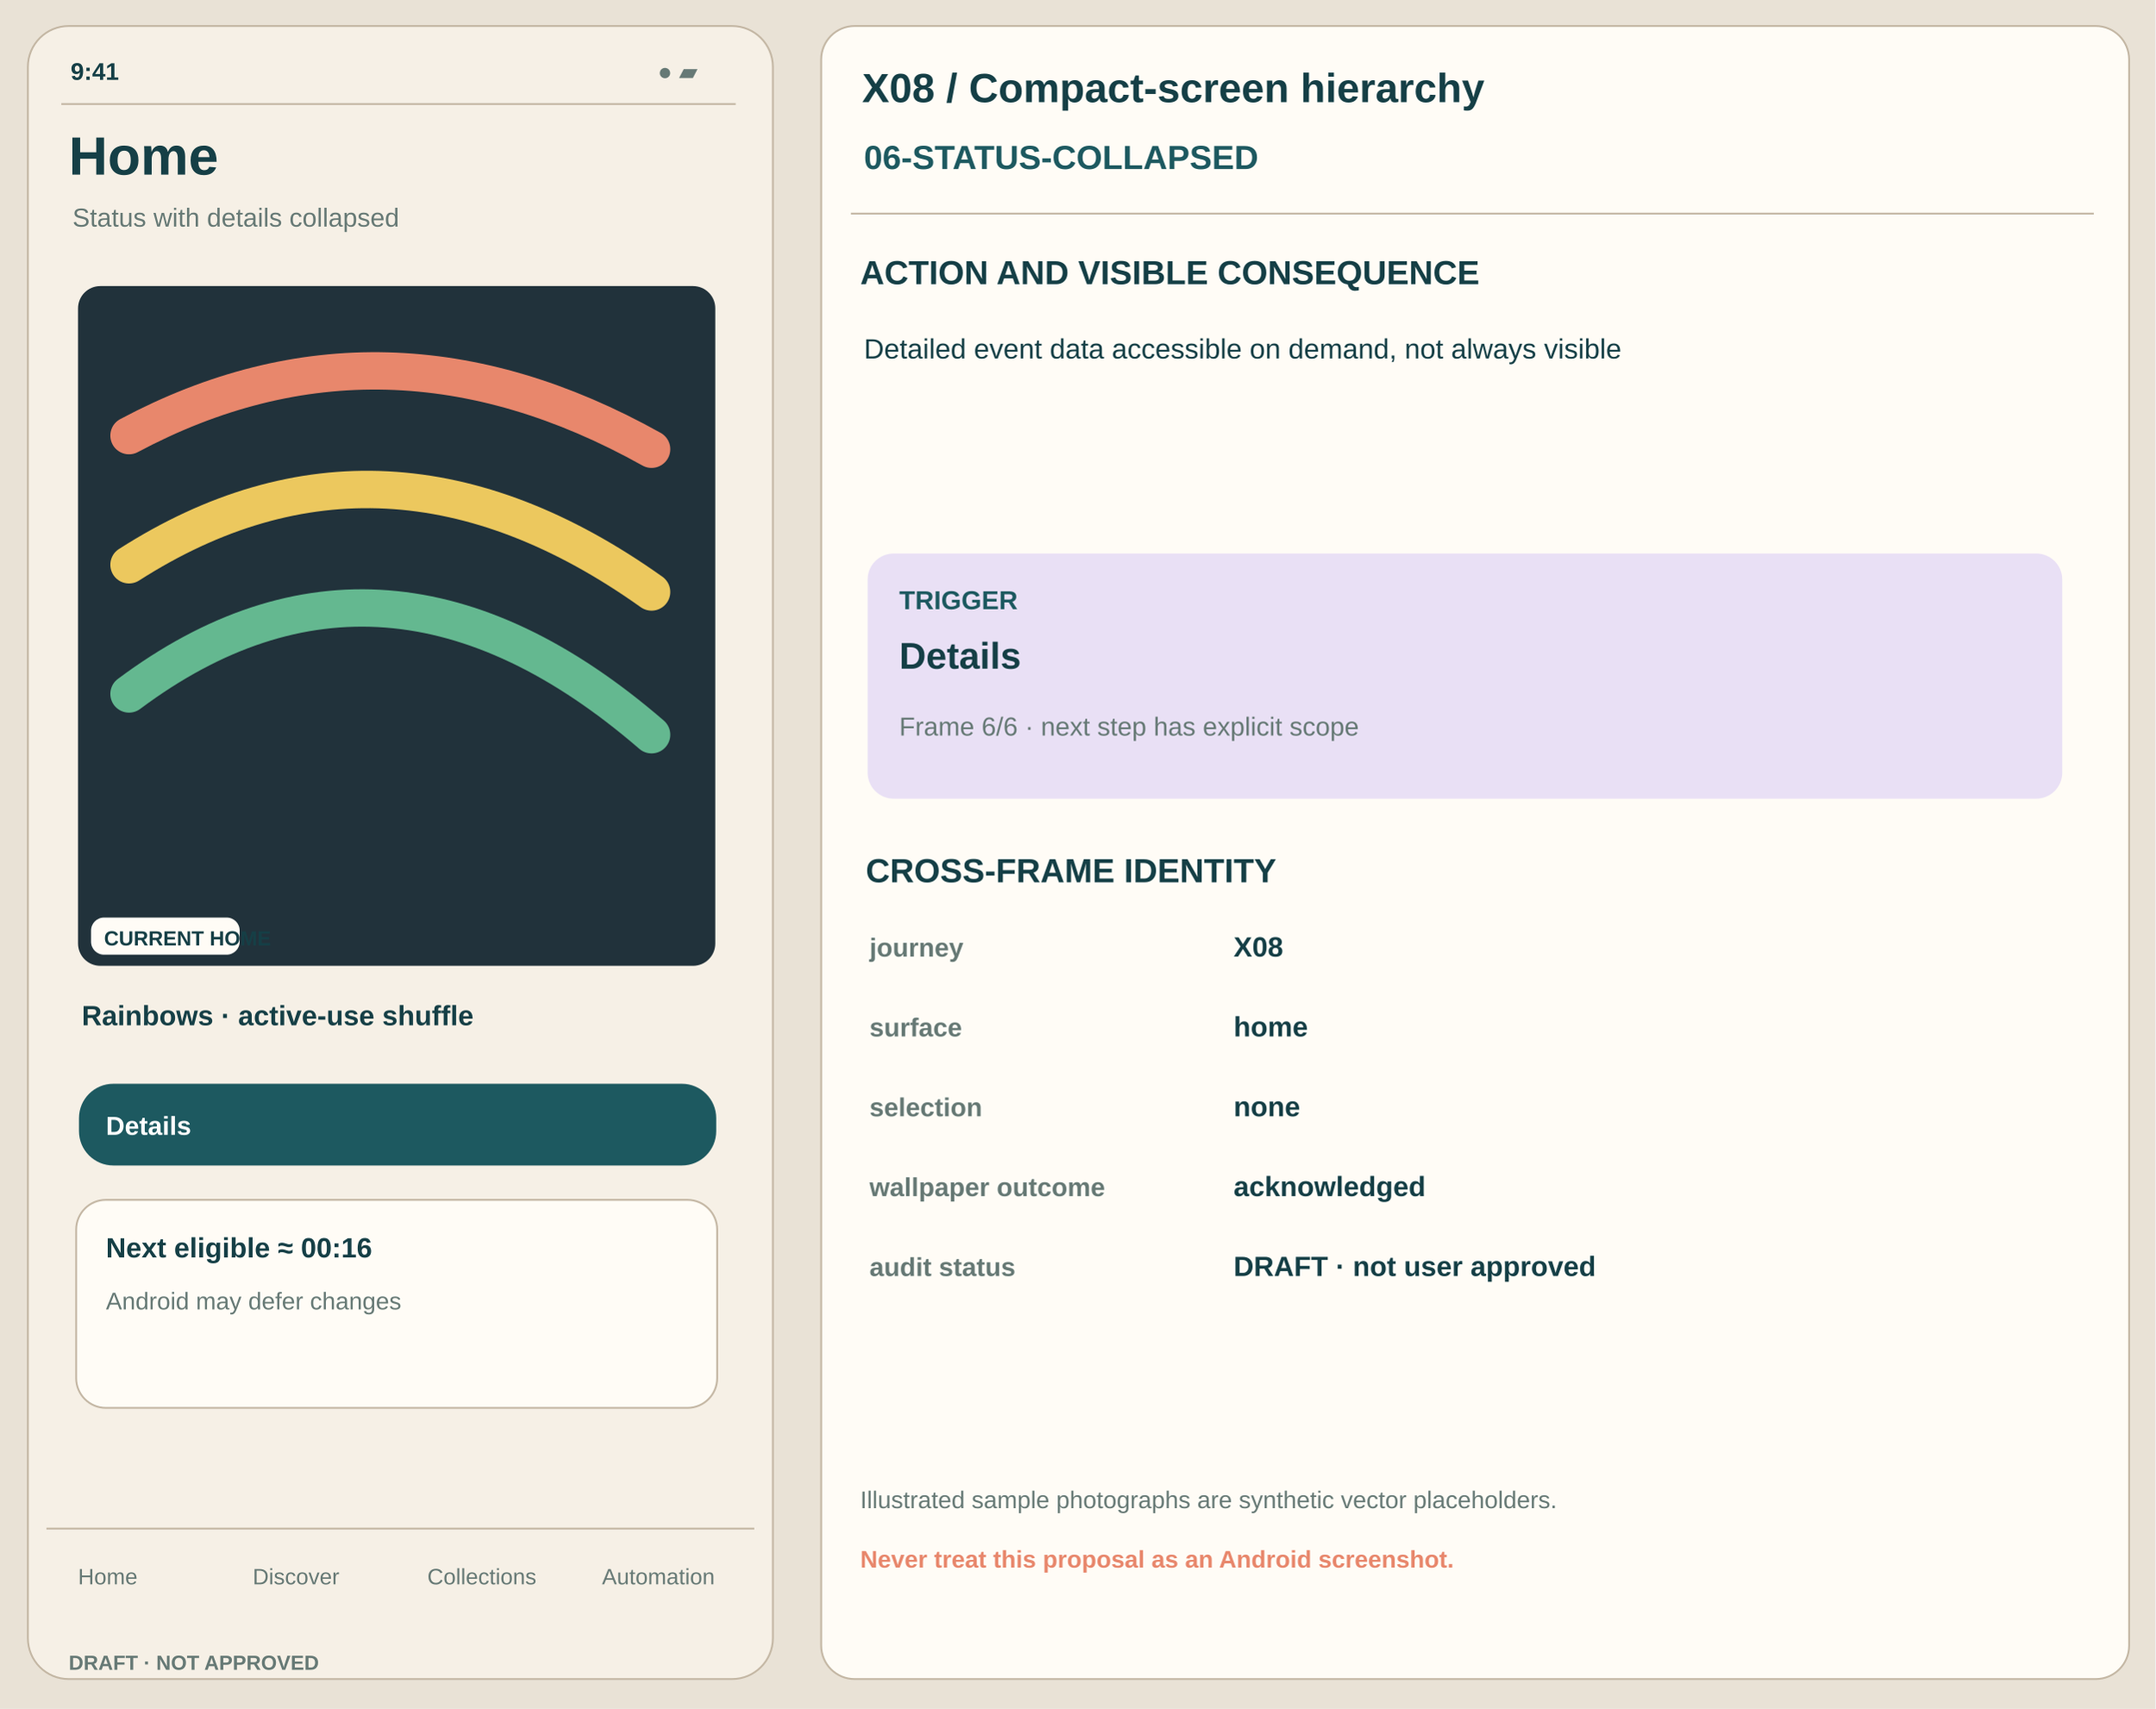
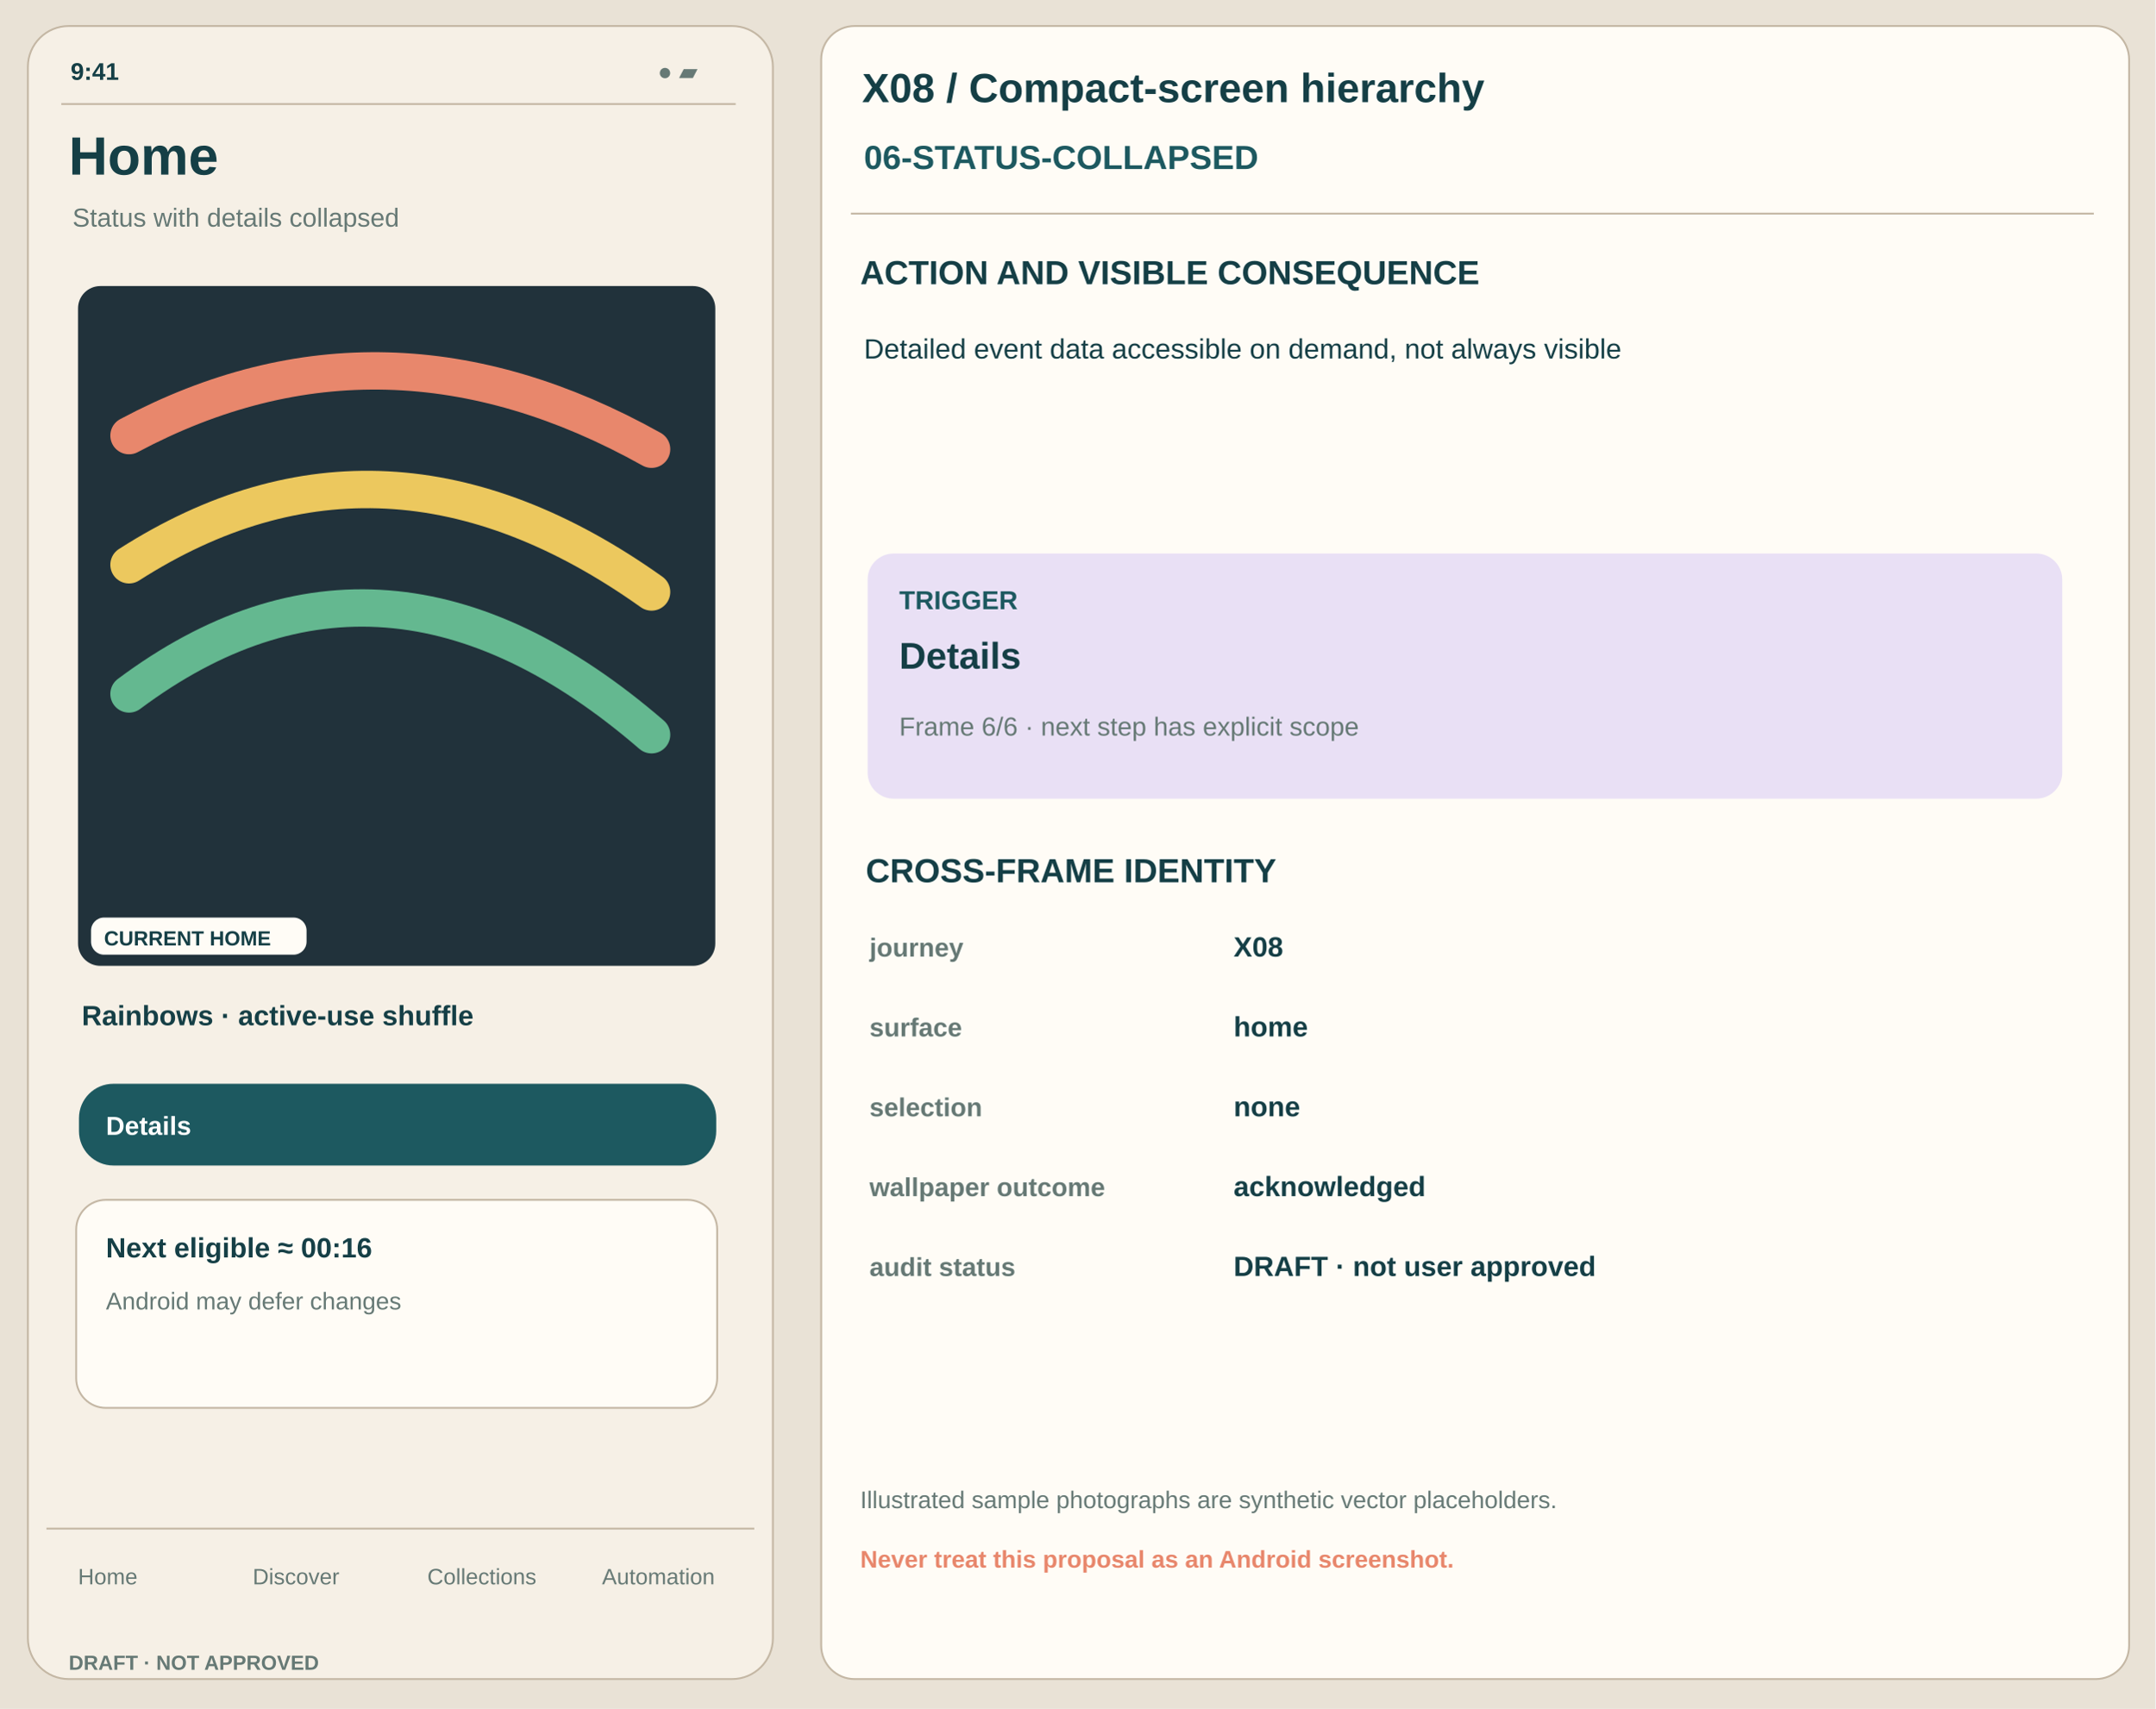
<svg xmlns="http://www.w3.org/2000/svg" width="1160" height="920" viewBox="0 0 1160 920" role="img" aria-label="Compact-screen hierarchy 06-status-collapsed Glimpse proposal">
  <rect x="0" y="0" width="1160" height="920" rx="0" fill="#E9E2D6" stroke="none" />
  <rect x="15" y="14" width="401" height="890" rx="22" fill="#F6F0E6" stroke="#C4B7A4" />
  <text x="38" y="43" font-family="Arial,Helvetica,sans-serif" font-size="13" font-weight="600" fill="#153F46">9:41</text>
  <text x="354" y="43" font-family="Arial,Helvetica,sans-serif" font-size="13" font-weight="500" fill="#667975">●  ▰</text>
  <path d="M33 56 H396" stroke="#C4B7A4" />
  <text x="37" y="94" font-family="Arial,Helvetica,sans-serif" font-size="29" font-weight="700" fill="#153F46">Home</text>
  <text x="39" y="122" font-family="Arial,Helvetica,sans-serif" font-size="14" font-weight="500" fill="#667975">Status with details collapsed</text>
  <rect x="42" y="154" width="343" height="366" rx="12" fill="#21323B" stroke="none" />
  <path d="M69.44 234.52 Q206.64 161.32 350.7 241.84" stroke="#E8876C" stroke-width="20.13" fill="none" stroke-linecap="round" />
  <path d="M69.44 304.06 Q206.64 216.22 350.7 318.7" stroke="#ECC85E" stroke-width="20.13" fill="none" stroke-linecap="round" />
  <path d="M69.44 373.6 Q206.64 271.12 350.7 395.56" stroke="#64B890" stroke-width="20.13" fill="none" stroke-linecap="round" />
-   <rect x="49" y="494" width="80" height="20" rx="7" fill="#FFFCF6" stroke="none" />
+   <rect x="49" y="494" width="116" height="20" rx="7" fill="#FFFCF6" stroke="none" />
  <text x="56" y="509" font-family="Arial,Helvetica,sans-serif" font-size="11" font-weight="700" fill="#153F46">CURRENT HOME</text>
  <text x="44" y="552" font-family="Arial,Helvetica,sans-serif" font-size="15" font-weight="650" fill="#153F46">Rainbows · active-use shuffle</text>
  <rect x="43" y="584" width="342" height="43" rx="18" fill="#1D5960" stroke="#1D5960" />
  <text x="57" y="611" font-family="Arial,Helvetica,sans-serif" font-size="14" font-weight="650" fill="white">Details</text>
  <rect x="41" y="646" width="345" height="112" rx="16" fill="#FFFCF6" stroke="#C4B7A4" />
  <text x="57" y="677" font-family="Arial,Helvetica,sans-serif" font-size="15" font-weight="650" fill="#153F46">Next eligible ≈ 00:16</text>
  <text x="57" y="705" font-family="Arial,Helvetica,sans-serif" font-size="13" font-weight="450" fill="#667975">Android may defer changes</text>
  <path d="M25 823 H406" stroke="#C4B7A4" />
  <text x="42" y="853" font-family="Arial,Helvetica,sans-serif" font-size="12" font-weight="500" fill="#667975">Home</text>
  <text x="136" y="853" font-family="Arial,Helvetica,sans-serif" font-size="12" font-weight="500" fill="#667975">Discover</text>
  <text x="230" y="853" font-family="Arial,Helvetica,sans-serif" font-size="12" font-weight="500" fill="#667975">Collections</text>
  <text x="324" y="853" font-family="Arial,Helvetica,sans-serif" font-size="12" font-weight="500" fill="#667975">Automation</text>
  <text x="37" y="899" font-family="Arial,Helvetica,sans-serif" font-size="11" font-weight="700" fill="#667975">DRAFT · NOT APPROVED</text>
  <rect x="442" y="14" width="704" height="890" rx="18" fill="#FFFCF6" stroke="#C4B7A4" />
  <text x="464" y="55" font-family="Arial,Helvetica,sans-serif" font-size="22" font-weight="700" fill="#153F46">X08 / Compact-screen hierarchy</text>
  <text x="465" y="91" font-family="Arial,Helvetica,sans-serif" font-size="18" font-weight="700" fill="#1D5960">06-STATUS-COLLAPSED</text>
  <path d="M458 115 H1127" stroke="#C4B7A4" />
  <text x="463" y="153" font-family="Arial,Helvetica,sans-serif" font-size="18" font-weight="700" fill="#153F46">ACTION AND VISIBLE CONSEQUENCE</text>
  <text x="465" y="193" font-family="Arial,Helvetica,sans-serif" font-size="15" font-weight="400" fill="#153F46">Detailed event data accessible on demand, not always visible</text>
  <rect x="467" y="298" width="643" height="132" rx="14" fill="#E9E0F5" stroke="none" />
  <text x="484" y="328" font-family="Arial,Helvetica,sans-serif" font-size="14" font-weight="700" fill="#1D5960">TRIGGER</text>
  <text x="484" y="360" font-family="Arial,Helvetica,sans-serif" font-size="20" font-weight="700" fill="#153F46">Details</text>
  <text x="484" y="396" font-family="Arial,Helvetica,sans-serif" font-size="14" font-weight="450" fill="#667975">Frame 6/6 · next step has explicit scope</text>
  <text x="466" y="475" font-family="Arial,Helvetica,sans-serif" font-size="18" font-weight="700" fill="#153F46">CROSS-FRAME IDENTITY</text>
  <text x="468" y="515" font-family="Arial,Helvetica,sans-serif" font-size="14" font-weight="650" fill="#667975">journey</text>
  <text x="664" y="515" font-family="Arial,Helvetica,sans-serif" font-size="15" font-weight="600" fill="#153F46">X08</text>
  <text x="468" y="558" font-family="Arial,Helvetica,sans-serif" font-size="14" font-weight="650" fill="#667975">surface</text>
  <text x="664" y="558" font-family="Arial,Helvetica,sans-serif" font-size="15" font-weight="600" fill="#153F46">home</text>
  <text x="468" y="601" font-family="Arial,Helvetica,sans-serif" font-size="14" font-weight="650" fill="#667975">selection</text>
  <text x="664" y="601" font-family="Arial,Helvetica,sans-serif" font-size="15" font-weight="600" fill="#153F46">none</text>
  <text x="468" y="644" font-family="Arial,Helvetica,sans-serif" font-size="14" font-weight="650" fill="#667975">wallpaper outcome</text>
  <text x="664" y="644" font-family="Arial,Helvetica,sans-serif" font-size="15" font-weight="600" fill="#153F46">acknowledged</text>
  <text x="468" y="687" font-family="Arial,Helvetica,sans-serif" font-size="14" font-weight="650" fill="#667975">audit status</text>
  <text x="664" y="687" font-family="Arial,Helvetica,sans-serif" font-size="15" font-weight="600" fill="#153F46">DRAFT · not user approved</text>
  <text x="463" y="812" font-family="Arial,Helvetica,sans-serif" font-size="13" font-weight="450" fill="#667975">Illustrated sample photographs are synthetic vector placeholders.</text>
  <text x="463" y="844" font-family="Arial,Helvetica,sans-serif" font-size="13" font-weight="650" fill="#E8876C">Never treat this proposal as an Android screenshot.</text>
</svg>
